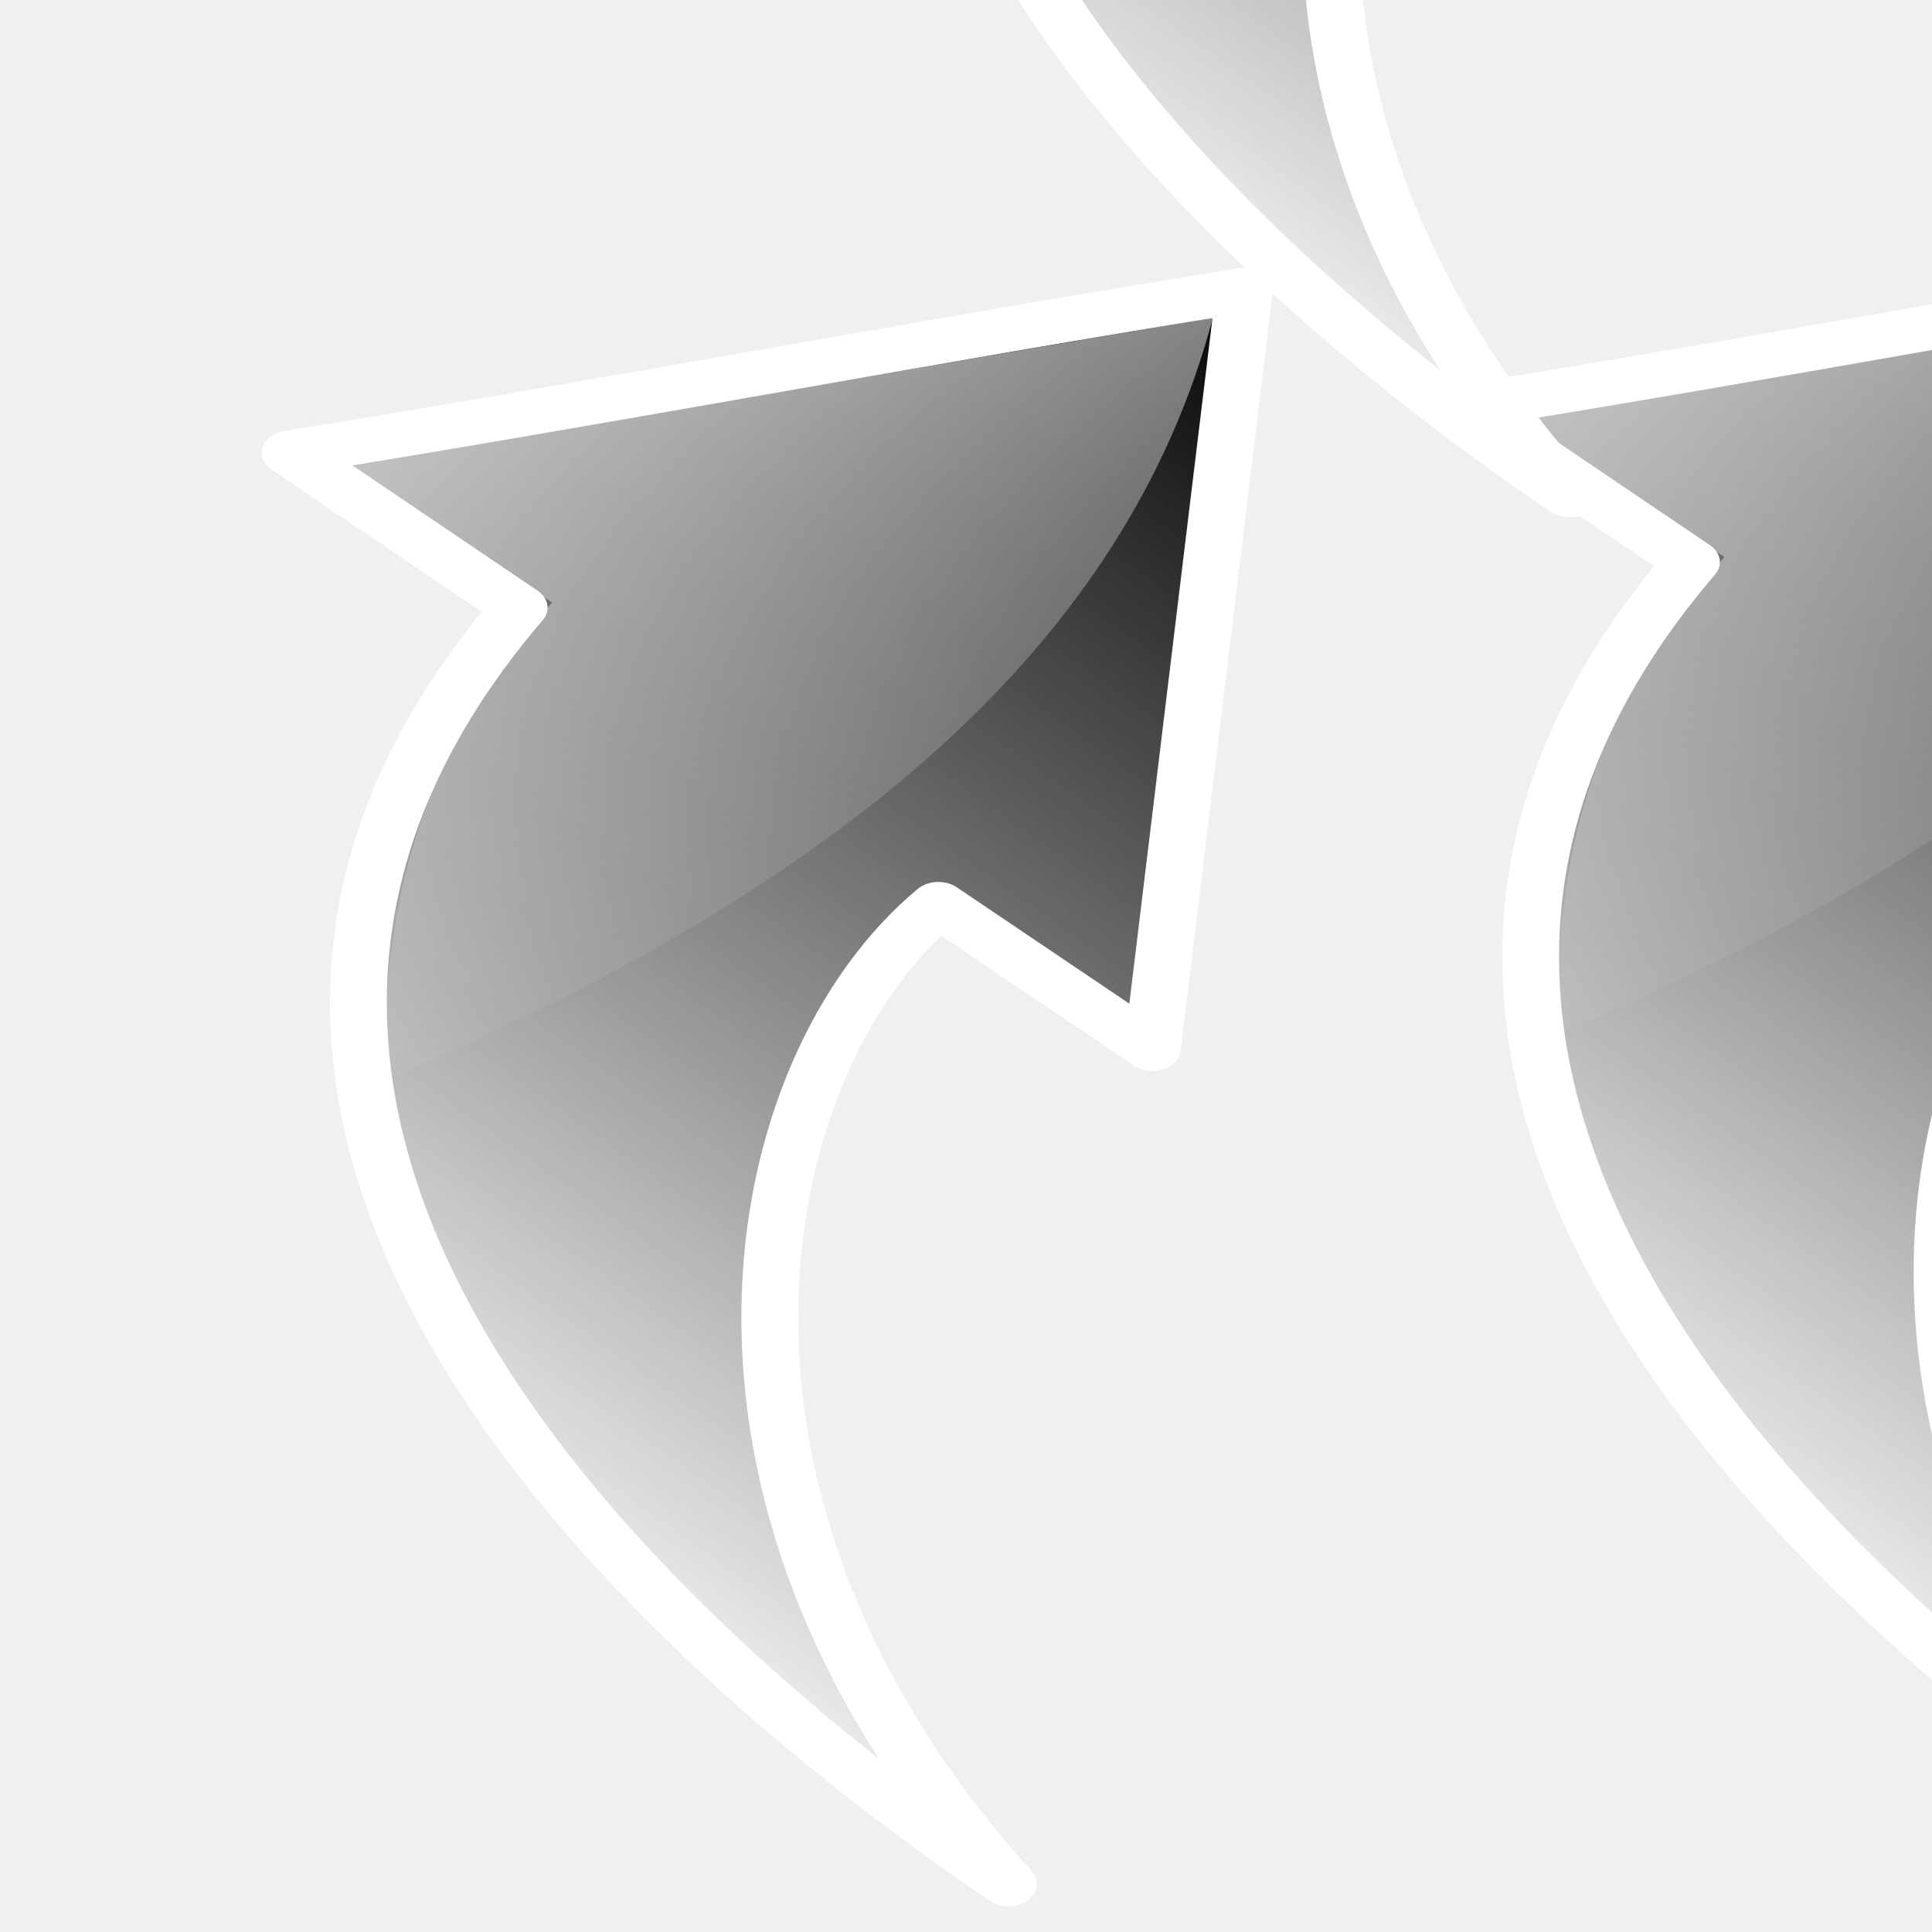
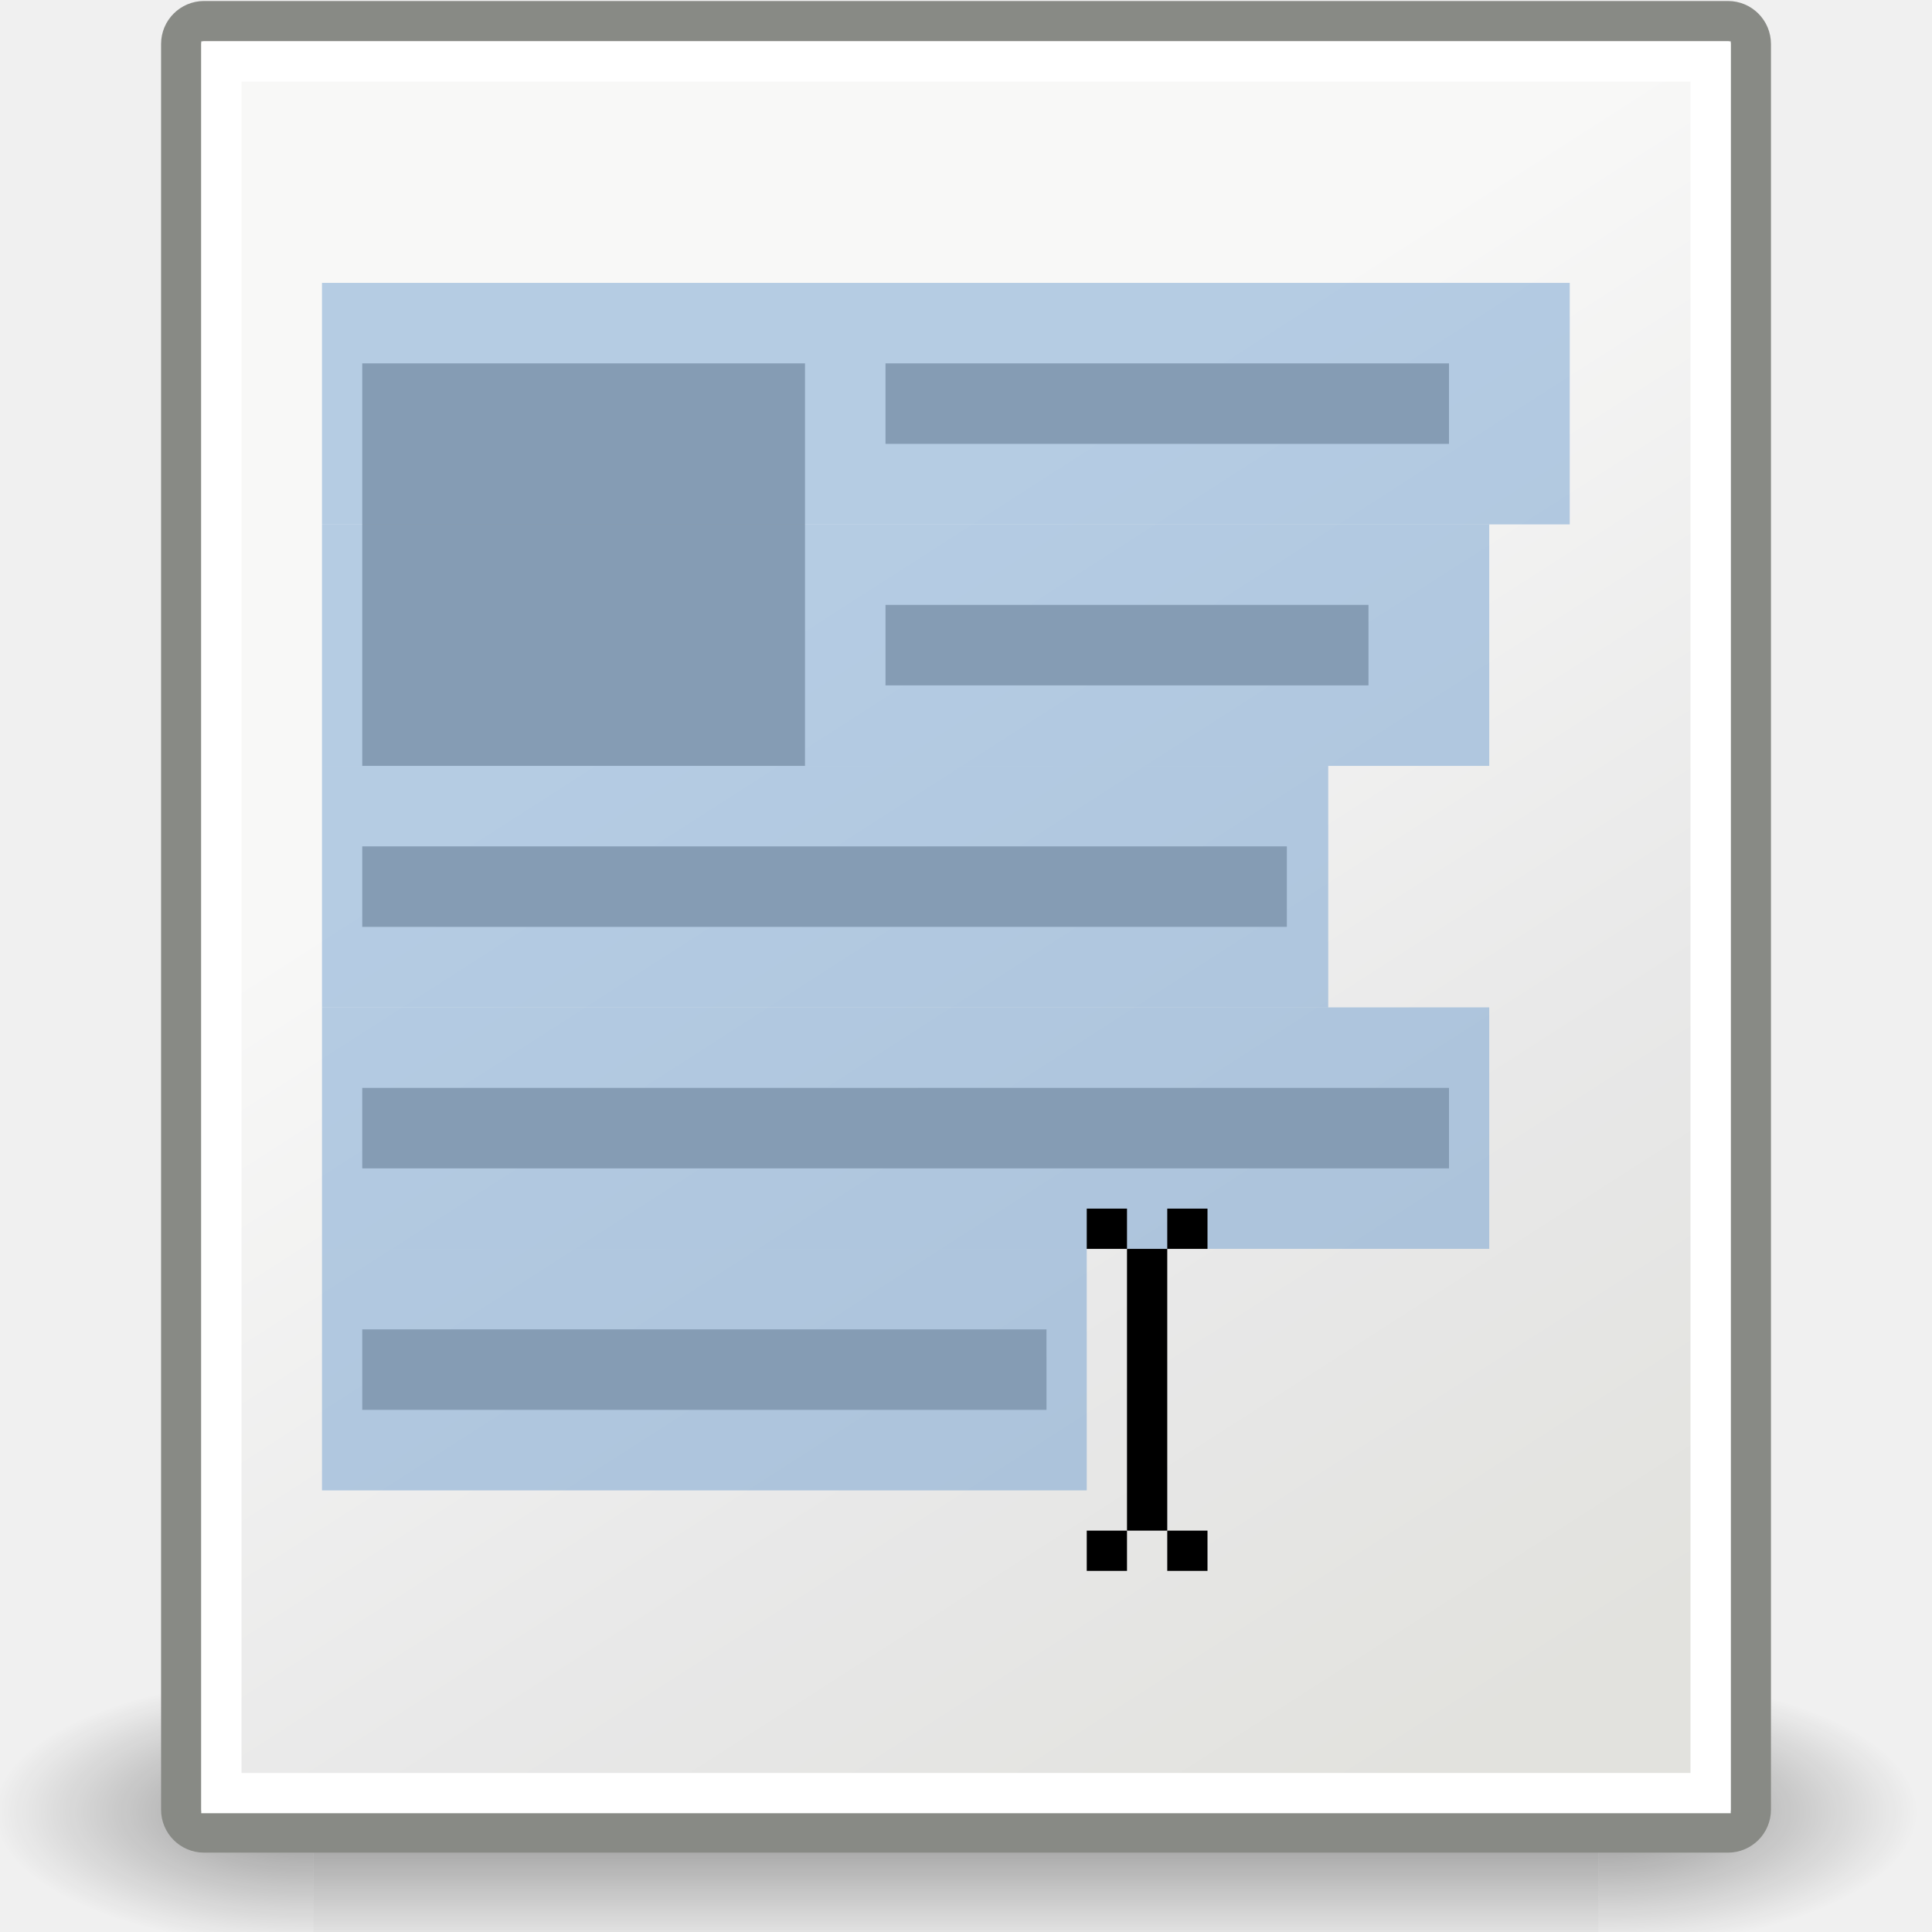
- <svg xmlns="http://www.w3.org/2000/svg" xmlns:xlink="http://www.w3.org/1999/xlink" id="Etiquette" height="128" width="128" y="00" x="00" version="1.0">
-   <defs id="Gradients">
-     <linearGradient id="linearGradient2201">
-       <stop id="stop2203" offset="0" style="stop-color:#ff8300;stop-opacity:1;" />
-       <stop id="stop2205" offset="1" style="stop-color:#ffc500;stop-opacity:1;" />
+ <svg xmlns="http://www.w3.org/2000/svg" xmlns:xlink="http://www.w3.org/1999/xlink" width="48px" height="48px" id="svg4198">
+   <defs id="defs4200">
+     <radialGradient xlink:href="#linearGradient5060" id="radialGradient5031" gradientUnits="userSpaceOnUse" gradientTransform="matrix(-2.774389,0,0,1.969706,112.7623,-872.8854)" cx="605.714" cy="486.648" fx="605.714" fy="486.648" r="117.143" />
+     <linearGradient id="linearGradient5060">
+       <stop style="stop-color:black;stop-opacity:1;" offset="0" id="stop5062" />
+       <stop style="stop-color:black;stop-opacity:0;" offset="1" id="stop5064" />
    </linearGradient>
-     <linearGradient id="linearGradient2195">
-       <stop style="stop-color:#ff0000;stop-opacity:1;" offset="0" id="stop2197" />
-       <stop style="stop-color:#ff5400;stop-opacity:1;" offset="1" id="stop2199" />
+     <radialGradient xlink:href="#linearGradient5060" id="radialGradient5029" gradientUnits="userSpaceOnUse" gradientTransform="matrix(2.774389,0,0,1.969706,-1891.633,-872.8854)" cx="605.714" cy="486.648" fx="605.714" fy="486.648" r="117.143" />
+     <linearGradient id="linearGradient5048">
+       <stop style="stop-color:black;stop-opacity:0;" offset="0" id="stop5050" />
+       <stop id="stop5056" offset="0.5" style="stop-color:black;stop-opacity:1;" />
+       <stop style="stop-color:black;stop-opacity:0;" offset="1" id="stop5052" />
    </linearGradient>
-     <linearGradient id="linearGradient2189">
-       <stop id="stop2191" offset="0" style="stop-color:#ff0000;stop-opacity:1;" />
-       <stop id="stop2193" offset="1" style="stop-color:#ff5400;stop-opacity:1;" />
+     <linearGradient xlink:href="#linearGradient5048" id="linearGradient5027" gradientUnits="userSpaceOnUse" gradientTransform="matrix(2.774389,0,0,1.969706,-1892.179,-872.8854)" x1="302.857" y1="366.648" x2="302.857" y2="609.505" />
+     <linearGradient id="linearGradient3558">
+       <stop style="stop-color:#000000;stop-opacity:1;" offset="0" id="stop3560" />
+       <stop style="stop-color:#000000;stop-opacity:0;" offset="1" id="stop3562" />
    </linearGradient>
-     <linearGradient id="linearGradient2183">
-       <stop id="stop2185" offset="0" style="stop-color:#ffffff;stop-opacity:1;" />
-       <stop id="stop2187" offset="1" style="stop-color:#ffffff;stop-opacity:0;" />
+     <radialGradient xlink:href="#linearGradient3558" id="radialGradient3564" cx="22.571" cy="30.857" fx="22.571" fy="30.857" r="15.571" gradientTransform="matrix(1,0,0,0.651376,4.638648e-15,10.75754)" gradientUnits="userSpaceOnUse" />
+     <linearGradient id="linearGradient15218">
+       <stop style="stop-color:#f8f8f7;stop-opacity:1;" offset="0" id="stop15220" />
+       <stop id="stop2269" offset="0.599" style="stop-color:#e8e8e8;stop-opacity:1;" />
+       <stop style="stop-color:#e2e2de;stop-opacity:1;" offset="1" id="stop15222" />
    </linearGradient>
-     <linearGradient id="linearGradient3783">
-       <stop style="stop-color:#ff0000;stop-opacity:1;" offset="0" id="stop3785" />
-       <stop style="stop-color:#ff5400;stop-opacity:1;" offset="1" id="stop3787" />
-     </linearGradient>
-     <linearGradient id="linearGradient3775">
-       <stop style="stop-color:#ffffff;stop-opacity:1;" offset="0" id="stop3777" />
-       <stop style="stop-color:#ffffff;stop-opacity:0;" offset="1" id="stop3779" />
-     </linearGradient>
-     <linearGradient id="linearGradient3035">
-       <stop id="stop3036" offset="0" style="stop-color:#cce1e1;stop-opacity:1;" />
-       <stop id="stop3037" offset="1" style="stop-color:#cce1e1;stop-opacity:0.339;" />
-     </linearGradient>
-     <linearGradient id="TransparentWhite">
-       <stop id="stopwhitefull" offset="0" style="stop-color:#ffffff;stop-opacity:0;" />
-       <stop id="stopwhitetransparent" offset="1" style="stop-color:#ffffff;stop-opacity:1;" />
-     </linearGradient>
-     <linearGradient id="linearGradient2600">
-       <stop id="stop2601" offset="0" style="stop-color:#000000;stop-opacity:1;" />
-       <stop id="stop2602" offset="1" style="stop-color:#000000;stop-opacity:0;" />
-     </linearGradient>
-     <linearGradient id="linearGradient2381">
-       <stop id="stop2382" offset="0" style="stop-color:#000000;stop-opacity:0.471;" />
-       <stop id="stop2384" offset="0.316" style="stop-color:#000000;stop-opacity:0.192;" />
-       <stop id="stop2383" offset="1" style="stop-color:#6f6f6f;stop-opacity:0;" />
-     </linearGradient>
-     <linearGradient id="WhiteTransparent">
-       <stop id="stopWhiteFull" offset="0" style="stop-color:#ffffff;stop-opacity:1;" />
-       <stop id="stopWhiteTransparent" offset="1" style="stop-color:#ffffff;stop-opacity:0;" />
-     </linearGradient>
-     <linearGradient id="MaterialSoftShadow">
-       <stop id="stop2619" offset="0" style="stop-color:#000000;stop-opacity:0.215;" />
-       <stop id="stop2621" offset="0.5" style="stop-color:#000000;stop-opacity:0.098;" />
-       <stop id="stop2620" offset="1" style="stop-color:#000000;stop-opacity:0;" />
-     </linearGradient>
-     <linearGradient id="BlackTransparent">
-       <stop id="stopBlackFull" offset="0" style="stop-color:#000000;stop-opacity:1;" />
-       <stop id="stopBlackTransparent" offset="1" style="stop-color:#000000;stop-opacity:0;" />
-     </linearGradient>
-     <linearGradient id="linearGradient2225">
-       <stop style="stop-color:#ff0000;stop-opacity:1;" offset="0" id="stop2226" />
-       <stop style="stop-color:#ff5b00;stop-opacity:1;" offset="1" id="stop2227" />
-     </linearGradient>
-     <linearGradient id="linearGradient2990">
-       <stop id="stop2992" offset="0" style="stop-color:#ff0000;stop-opacity:1;" />
-       <stop id="stop2994" offset="1" style="stop-color:#ff5b00;stop-opacity:1;" />
-     </linearGradient>
-     <linearGradient xlink:href="#linearGradient3775" id="linearGradient3781" x1="-87.5" y1="-4.839" x2="-63" y2="39.661" gradientUnits="userSpaceOnUse" />
-     <linearGradient xlink:href="#linearGradient3783" id="linearGradient3789" x1="-95.531" y1="38.625" x2="-31.946" y2="38.625" gradientUnits="userSpaceOnUse" />
-     <linearGradient xlink:href="#linearGradient2183" id="linearGradient2092" gradientUnits="userSpaceOnUse" gradientTransform="matrix(-1.779282,0,0,1.779282,-48.34277,-5.089257)" x1="-87.5" y1="-4.839" x2="-63" y2="39.661" />
-     <linearGradient xlink:href="#BlackTransparent" id="linearGradient2095" gradientUnits="userSpaceOnUse" gradientTransform="matrix(-1.779282,0,0,1.779282,-48.34277,-5.089257)" x1="-95.531" y1="38.625" x2="-31.946" y2="38.625" />
-     <linearGradient xlink:href="#BlackTransparent" id="linearGradient2090" gradientUnits="userSpaceOnUse" gradientTransform="matrix(-1.779282,1.335420e-16,2.146126e-17,1.779282,-48.34277,-5.089257)" x1="-95.531" y1="38.625" x2="-31.946" y2="38.625" />
-     <linearGradient xlink:href="#linearGradient2183" id="linearGradient2093" gradientUnits="userSpaceOnUse" gradientTransform="matrix(-1.779282,1.335420e-16,2.146126e-17,1.779282,-48.34277,-5.089257)" x1="-87.5" y1="-4.839" x2="-63" y2="39.661" />
-     <linearGradient xlink:href="#BlackTransparent" id="linearGradient1365" gradientUnits="userSpaceOnUse" gradientTransform="matrix(-1.779282,7.528317e-17,9.235574e-17,1.779282,-48.34277,-5.089257)" x1="-95.531" y1="38.625" x2="-31.946" y2="38.625" />
-     <linearGradient xlink:href="#linearGradient2183" id="linearGradient1367" gradientUnits="userSpaceOnUse" gradientTransform="matrix(-1.779282,7.528317e-17,9.235574e-17,1.779282,-48.34277,-5.089257)" x1="-87.5" y1="-4.839" x2="-63" y2="39.661" />
-     <linearGradient xlink:href="#BlackTransparent" id="linearGradient1375" gradientUnits="userSpaceOnUse" gradientTransform="matrix(-1.779282,7.528317e-17,9.235574e-17,1.779282,-48.34277,-5.089257)" x1="-95.531" y1="38.625" x2="-31.946" y2="38.625" />
-     <linearGradient xlink:href="#linearGradient2183" id="linearGradient1377" gradientUnits="userSpaceOnUse" gradientTransform="matrix(-1.779282,7.528317e-17,9.235574e-17,1.779282,-48.34277,-5.089257)" x1="-87.5" y1="-4.839" x2="-63" y2="39.661" />
+     <linearGradient xlink:href="#linearGradient15218" id="linearGradient2240" gradientUnits="userSpaceOnUse" gradientTransform="matrix(1.342704,0,0,1.235378,-8.219611,-7.549457)" x1="20.794" y1="18.379" x2="35.596" y2="39.6" />
  </defs>
-   <g id="g2086" transform="matrix(0.669098,-0.584068,0.743174,0.525852,-30.26183,66.63041)">
-     <path id="path1381" d="M 120.244,43.396 C 103.193,30.793 84.807,18.19 67.755,5.586 C 67.904,12.259 68.052,18.931 68.2,25.603 C 14.525,33.165 9.336,94.106 9.929,121.685 C 18.677,82.54 49.666,62.523 68.2,62.968 C 68.348,69.196 68.497,75.423 68.645,81.651 C 85.845,68.899 103.044,56.148 120.244,43.396 z " style="fill:url(#linearGradient2090);fill-opacity:1;fill-rule:evenodd;stroke:#ffffff;stroke-width:3.762;stroke-linecap:round;stroke-linejoin:round;stroke-miterlimit:4;stroke-dasharray:none;stroke-opacity:1" />
-     <path id="path3015" d="M 117.13,43.396 C 101.265,31.979 85.4,20.562 69.535,9.145 C 69.683,15.076 69.831,21.007 69.979,26.938 C 51.742,29.162 40.621,38.503 32.615,45.62 C 65.235,57.334 92.962,57.482 117.13,43.396 z " style="fill:url(#linearGradient2093);fill-opacity:1;fill-rule:evenodd;stroke:none;stroke-width:0.25pt;stroke-linecap:butt;stroke-linejoin:miter;stroke-opacity:1" />
-   </g>
-   <g id="g1359" transform="matrix(0.669098,-0.584068,0.743174,0.525852,47.40362,63.61089)">
-     <path id="path1361" d="M 120.244,43.396 C 103.193,30.793 84.807,18.19 67.755,5.586 C 67.904,12.259 68.052,18.931 68.2,25.603 C 14.525,33.165 9.336,94.106 9.929,121.685 C 18.677,82.54 49.666,62.523 68.2,62.968 C 68.348,69.196 68.497,75.423 68.645,81.651 C 85.845,68.899 103.044,56.148 120.244,43.396 z " style="fill:url(#linearGradient1365);fill-opacity:1;fill-rule:evenodd;stroke:#ffffff;stroke-width:3.762;stroke-linecap:round;stroke-linejoin:round;stroke-miterlimit:4;stroke-dasharray:none;stroke-opacity:1" />
-     <path id="path1363" d="M 117.13,43.396 C 101.265,31.979 85.4,20.562 69.535,9.145 C 69.683,15.076 69.831,21.007 69.979,26.938 C 51.742,29.162 40.621,38.503 32.615,45.62 C 65.235,57.334 92.962,57.482 117.13,43.396 z " style="fill:url(#linearGradient1367);fill-opacity:1;fill-rule:evenodd;stroke:none;stroke-width:0.25pt;stroke-linecap:butt;stroke-linejoin:miter;stroke-opacity:1" />
-   </g>
-   <g id="g1369" transform="matrix(0.669098,-0.584068,0.743174,0.525852,6.90362,-25.38911)">
-     <path id="path1371" d="M 120.244,43.396 C 103.193,30.793 84.807,18.19 67.755,5.586 C 67.904,12.259 68.052,18.931 68.2,25.603 C 14.525,33.165 9.336,94.106 9.929,121.685 C 18.677,82.54 49.666,62.523 68.2,62.968 C 68.348,69.196 68.497,75.423 68.645,81.651 C 85.845,68.899 103.044,56.148 120.244,43.396 z " style="fill:url(#linearGradient1375);fill-opacity:1;fill-rule:evenodd;stroke:#ffffff;stroke-width:3.762;stroke-linecap:round;stroke-linejoin:round;stroke-miterlimit:4;stroke-dasharray:none;stroke-opacity:1" />
-     <path id="path1373" d="M 117.13,43.396 C 101.265,31.979 85.4,20.562 69.535,9.145 C 69.683,15.076 69.831,21.007 69.979,26.938 C 51.742,29.162 40.621,38.503 32.615,45.62 C 65.235,57.334 92.962,57.482 117.13,43.396 z " style="fill:url(#linearGradient1377);fill-opacity:1;fill-rule:evenodd;stroke:none;stroke-width:0.25pt;stroke-linecap:butt;stroke-linejoin:miter;stroke-opacity:1" />
+   <g id="layer1">
+     <g style="display:inline" id="g5022" transform="matrix(2.382811e-2,0,0,1.448788e-2,44.94353,43.77878)">
+       <rect y="-150.697" x="-1559.252" height="478.357" width="1339.633" id="rect4173" style="opacity:0.402;color:black;fill:url(#linearGradient5027);fill-opacity:1;fill-rule:nonzero;stroke:none;stroke-width:1;stroke-linecap:round;stroke-linejoin:miter;marker:none;marker-start:none;marker-mid:none;marker-end:none;stroke-miterlimit:4;stroke-dasharray:none;stroke-dashoffset:0;stroke-opacity:1;visibility:visible;display:inline;overflow:visible" />
+       <path id="path5058" d="M -219.619,-150.68 C -219.619,-150.68 -219.619,327.65 -219.619,327.65 C -76.745,328.551 125.781,220.481 125.781,88.454 C 125.781,-43.572 -33.655,-150.68 -219.619,-150.68 z " style="opacity:0.402;color:black;fill:url(#radialGradient5029);fill-opacity:1;fill-rule:nonzero;stroke:none;stroke-width:1;stroke-linecap:round;stroke-linejoin:miter;marker:none;marker-start:none;marker-mid:none;marker-end:none;stroke-miterlimit:4;stroke-dasharray:none;stroke-dashoffset:0;stroke-opacity:1;visibility:visible;display:inline;overflow:visible" />
+       <path style="opacity:0.402;color:black;fill:url(#radialGradient5031);fill-opacity:1;fill-rule:nonzero;stroke:none;stroke-width:1;stroke-linecap:round;stroke-linejoin:miter;marker:none;marker-start:none;marker-mid:none;marker-end:none;stroke-miterlimit:4;stroke-dasharray:none;stroke-dashoffset:0;stroke-opacity:1;visibility:visible;display:inline;overflow:visible" d="M -1559.252,-150.68 C -1559.252,-150.68 -1559.252,327.65 -1559.252,327.65 C -1702.127,328.551 -1904.652,220.481 -1904.652,88.454 C -1904.652,-43.572 -1745.216,-150.68 -1559.252,-150.68 z " id="path5018" />
+     </g>
+     <rect style="opacity:1;fill:url(#linearGradient2240);fill-opacity:1;fill-rule:evenodd;stroke:#888a85;stroke-width:1;stroke-linecap:butt;stroke-linejoin:miter;stroke-miterlimit:4;stroke-dasharray:none;stroke-dashoffset:0;stroke-opacity:1" id="rect4238" width="38.997" height="45.003" x="4.502" y="0.525" rx="0.567" ry="0.567" />
+     <rect style="opacity:1;color:black;fill:#999;fill-opacity:1;fill-rule:evenodd;stroke:none;stroke-width:1;stroke-linecap:butt;stroke-linejoin:miter;marker:none;marker-start:none;marker-mid:none;marker-end:none;stroke-miterlimit:4;stroke-dasharray:none;stroke-dashoffset:0;stroke-opacity:1;visibility:visible;display:inline;overflow:visible" id="rect4248" width="14" height="2" x="22" y="9.028" />
+     <rect y="15.028" x="22" height="2" width="12" id="rect4250" style="opacity:1;color:black;fill:#999;fill-opacity:1;fill-rule:evenodd;stroke:none;stroke-width:1;stroke-linecap:butt;stroke-linejoin:miter;marker:none;marker-start:none;marker-mid:none;marker-end:none;stroke-miterlimit:4;stroke-dasharray:none;stroke-dashoffset:0;stroke-opacity:1;visibility:visible;display:inline;overflow:visible" />
+     <rect style="opacity:1;color:black;fill:#999;fill-opacity:1;fill-rule:evenodd;stroke:none;stroke-width:1;stroke-linecap:butt;stroke-linejoin:miter;marker:none;marker-start:none;marker-mid:none;marker-end:none;stroke-miterlimit:4;stroke-dasharray:none;stroke-dashoffset:0;stroke-opacity:1;visibility:visible;display:inline;overflow:visible" id="rect4252" width="22.972" height="2" x="9" y="21.028" />
+     <rect y="27.028" x="9" height="2" width="27" id="rect4254" style="opacity:1;color:black;fill:#999;fill-opacity:1;fill-rule:evenodd;stroke:none;stroke-width:1;stroke-linecap:butt;stroke-linejoin:miter;marker:none;marker-start:none;marker-mid:none;marker-end:none;stroke-miterlimit:4;stroke-dasharray:none;stroke-dashoffset:0;stroke-opacity:1;visibility:visible;display:inline;overflow:visible" />
+     <rect style="opacity:1;color:black;fill:#999;fill-opacity:1;fill-rule:evenodd;stroke:none;stroke-width:1;stroke-linecap:butt;stroke-linejoin:miter;marker:none;marker-start:none;marker-mid:none;marker-end:none;stroke-miterlimit:4;stroke-dasharray:none;stroke-dashoffset:0;stroke-opacity:1;visibility:visible;display:inline;overflow:visible" id="rect4256" width="17" height="2" x="9" y="33.028" />
+     <rect style="opacity:1;fill:none;fill-opacity:1;fill-rule:evenodd;stroke:white;stroke-width:1;stroke-linecap:butt;stroke-linejoin:miter;stroke-miterlimit:4;stroke-dasharray:none;stroke-dashoffset:0;stroke-opacity:1" id="rect2245" width="37" height="43.022" x="5.5" y="1.527" rx="0" ry="0" />
+     <rect style="opacity:1;fill:#999;fill-opacity:1;stroke:none;stroke-width:1;stroke-linecap:round;stroke-linejoin:round;stroke-miterlimit:4;stroke-dasharray:none;stroke-dashoffset:0;stroke-opacity:1" id="rect4837" width="11" height="10" x="9" y="9.028" />
+     <rect style="opacity:0.5;color:black;fill:#729fcf;fill-opacity:1;fill-rule:nonzero;stroke:none;stroke-width:1;stroke-linecap:round;stroke-linejoin:round;marker:none;marker-start:none;marker-mid:none;marker-end:none;stroke-miterlimit:4;stroke-dasharray:none;stroke-dashoffset:0;stroke-opacity:1;visibility:visible;display:inline;overflow:visible" id="rect1323" width="29" height="6" x="8" y="13.028" />
+     <rect style="opacity:0.5;color:black;fill:#729fcf;fill-opacity:1;fill-rule:nonzero;stroke:none;stroke-width:1;stroke-linecap:round;stroke-linejoin:round;marker:none;marker-start:none;marker-mid:none;marker-end:none;stroke-miterlimit:4;stroke-dasharray:none;stroke-dashoffset:0;stroke-opacity:1;visibility:visible;display:inline;overflow:visible" id="rect2198" width="31" height="6" x="8" y="7.028" />
+     <rect style="opacity:0.5;color:black;fill:#729fcf;fill-opacity:1;fill-rule:nonzero;stroke:none;stroke-width:1;stroke-linecap:round;stroke-linejoin:round;marker:none;marker-start:none;marker-mid:none;marker-end:none;stroke-miterlimit:4;stroke-dasharray:none;stroke-dashoffset:0;stroke-opacity:1;visibility:visible;display:inline;overflow:visible" id="rect2200" width="25" height="6" x="8" y="19.028" />
+     <rect style="opacity:0.5;color:black;fill:#729fcf;fill-opacity:1;fill-rule:nonzero;stroke:none;stroke-width:1;stroke-linecap:round;stroke-linejoin:round;marker:none;marker-start:none;marker-mid:none;marker-end:none;stroke-miterlimit:4;stroke-dasharray:none;stroke-dashoffset:0;stroke-opacity:1;visibility:visible;display:inline;overflow:visible" id="rect2202" width="29" height="6" x="8" y="25.028" />
+     <rect style="opacity:0.5;color:black;fill:#729fcf;fill-opacity:1;fill-rule:nonzero;stroke:none;stroke-width:1;stroke-linecap:round;stroke-linejoin:round;marker:none;marker-start:none;marker-mid:none;marker-end:none;stroke-miterlimit:4;stroke-dasharray:none;stroke-dashoffset:0;stroke-opacity:1;visibility:visible;display:inline;overflow:visible" id="rect2204" width="19" height="6" x="8" y="31.028" />
+     <rect style="opacity:1;color:black;fill:black;fill-opacity:1;fill-rule:nonzero;stroke:none;stroke-width:1;stroke-linecap:round;stroke-linejoin:round;marker:none;marker-start:none;marker-mid:none;marker-end:none;stroke-miterlimit:4;stroke-dasharray:none;stroke-dashoffset:0;stroke-opacity:1;visibility:visible;display:inline;overflow:visible" id="rect2206" width="1" height="7" x="28" y="31.028" />
+     <rect style="opacity:1;color:black;fill:black;fill-opacity:1;fill-rule:nonzero;stroke:none;stroke-width:1;stroke-linecap:round;stroke-linejoin:round;marker:none;marker-start:none;marker-mid:none;marker-end:none;stroke-miterlimit:4;stroke-dasharray:none;stroke-dashoffset:0;stroke-opacity:1;visibility:visible;display:inline;overflow:visible" id="rect2208" width="1" height="1" x="27" y="30.028" />
+     <rect style="opacity:1;color:black;fill:black;fill-opacity:1;fill-rule:nonzero;stroke:none;stroke-width:1;stroke-linecap:round;stroke-linejoin:round;marker:none;marker-start:none;marker-mid:none;marker-end:none;stroke-miterlimit:4;stroke-dasharray:none;stroke-dashoffset:0;stroke-opacity:1;visibility:visible;display:inline;overflow:visible" id="rect2210" width="1" height="1" x="29" y="30.028" />
+     <rect style="opacity:1;color:black;fill:black;fill-opacity:1;fill-rule:nonzero;stroke:none;stroke-width:1;stroke-linecap:round;stroke-linejoin:round;marker:none;marker-start:none;marker-mid:none;marker-end:none;stroke-miterlimit:4;stroke-dasharray:none;stroke-dashoffset:0;stroke-opacity:1;visibility:visible;display:inline;overflow:visible" id="rect2212" width="1" height="1" x="29" y="38.028" />
+     <rect style="opacity:1;color:black;fill:black;fill-opacity:1;fill-rule:nonzero;stroke:none;stroke-width:1;stroke-linecap:round;stroke-linejoin:round;marker:none;marker-start:none;marker-mid:none;marker-end:none;stroke-miterlimit:4;stroke-dasharray:none;stroke-dashoffset:0;stroke-opacity:1;visibility:visible;display:inline;overflow:visible" id="rect2214" width="1" height="1" x="27" y="38.028" />
  </g>
</svg>
